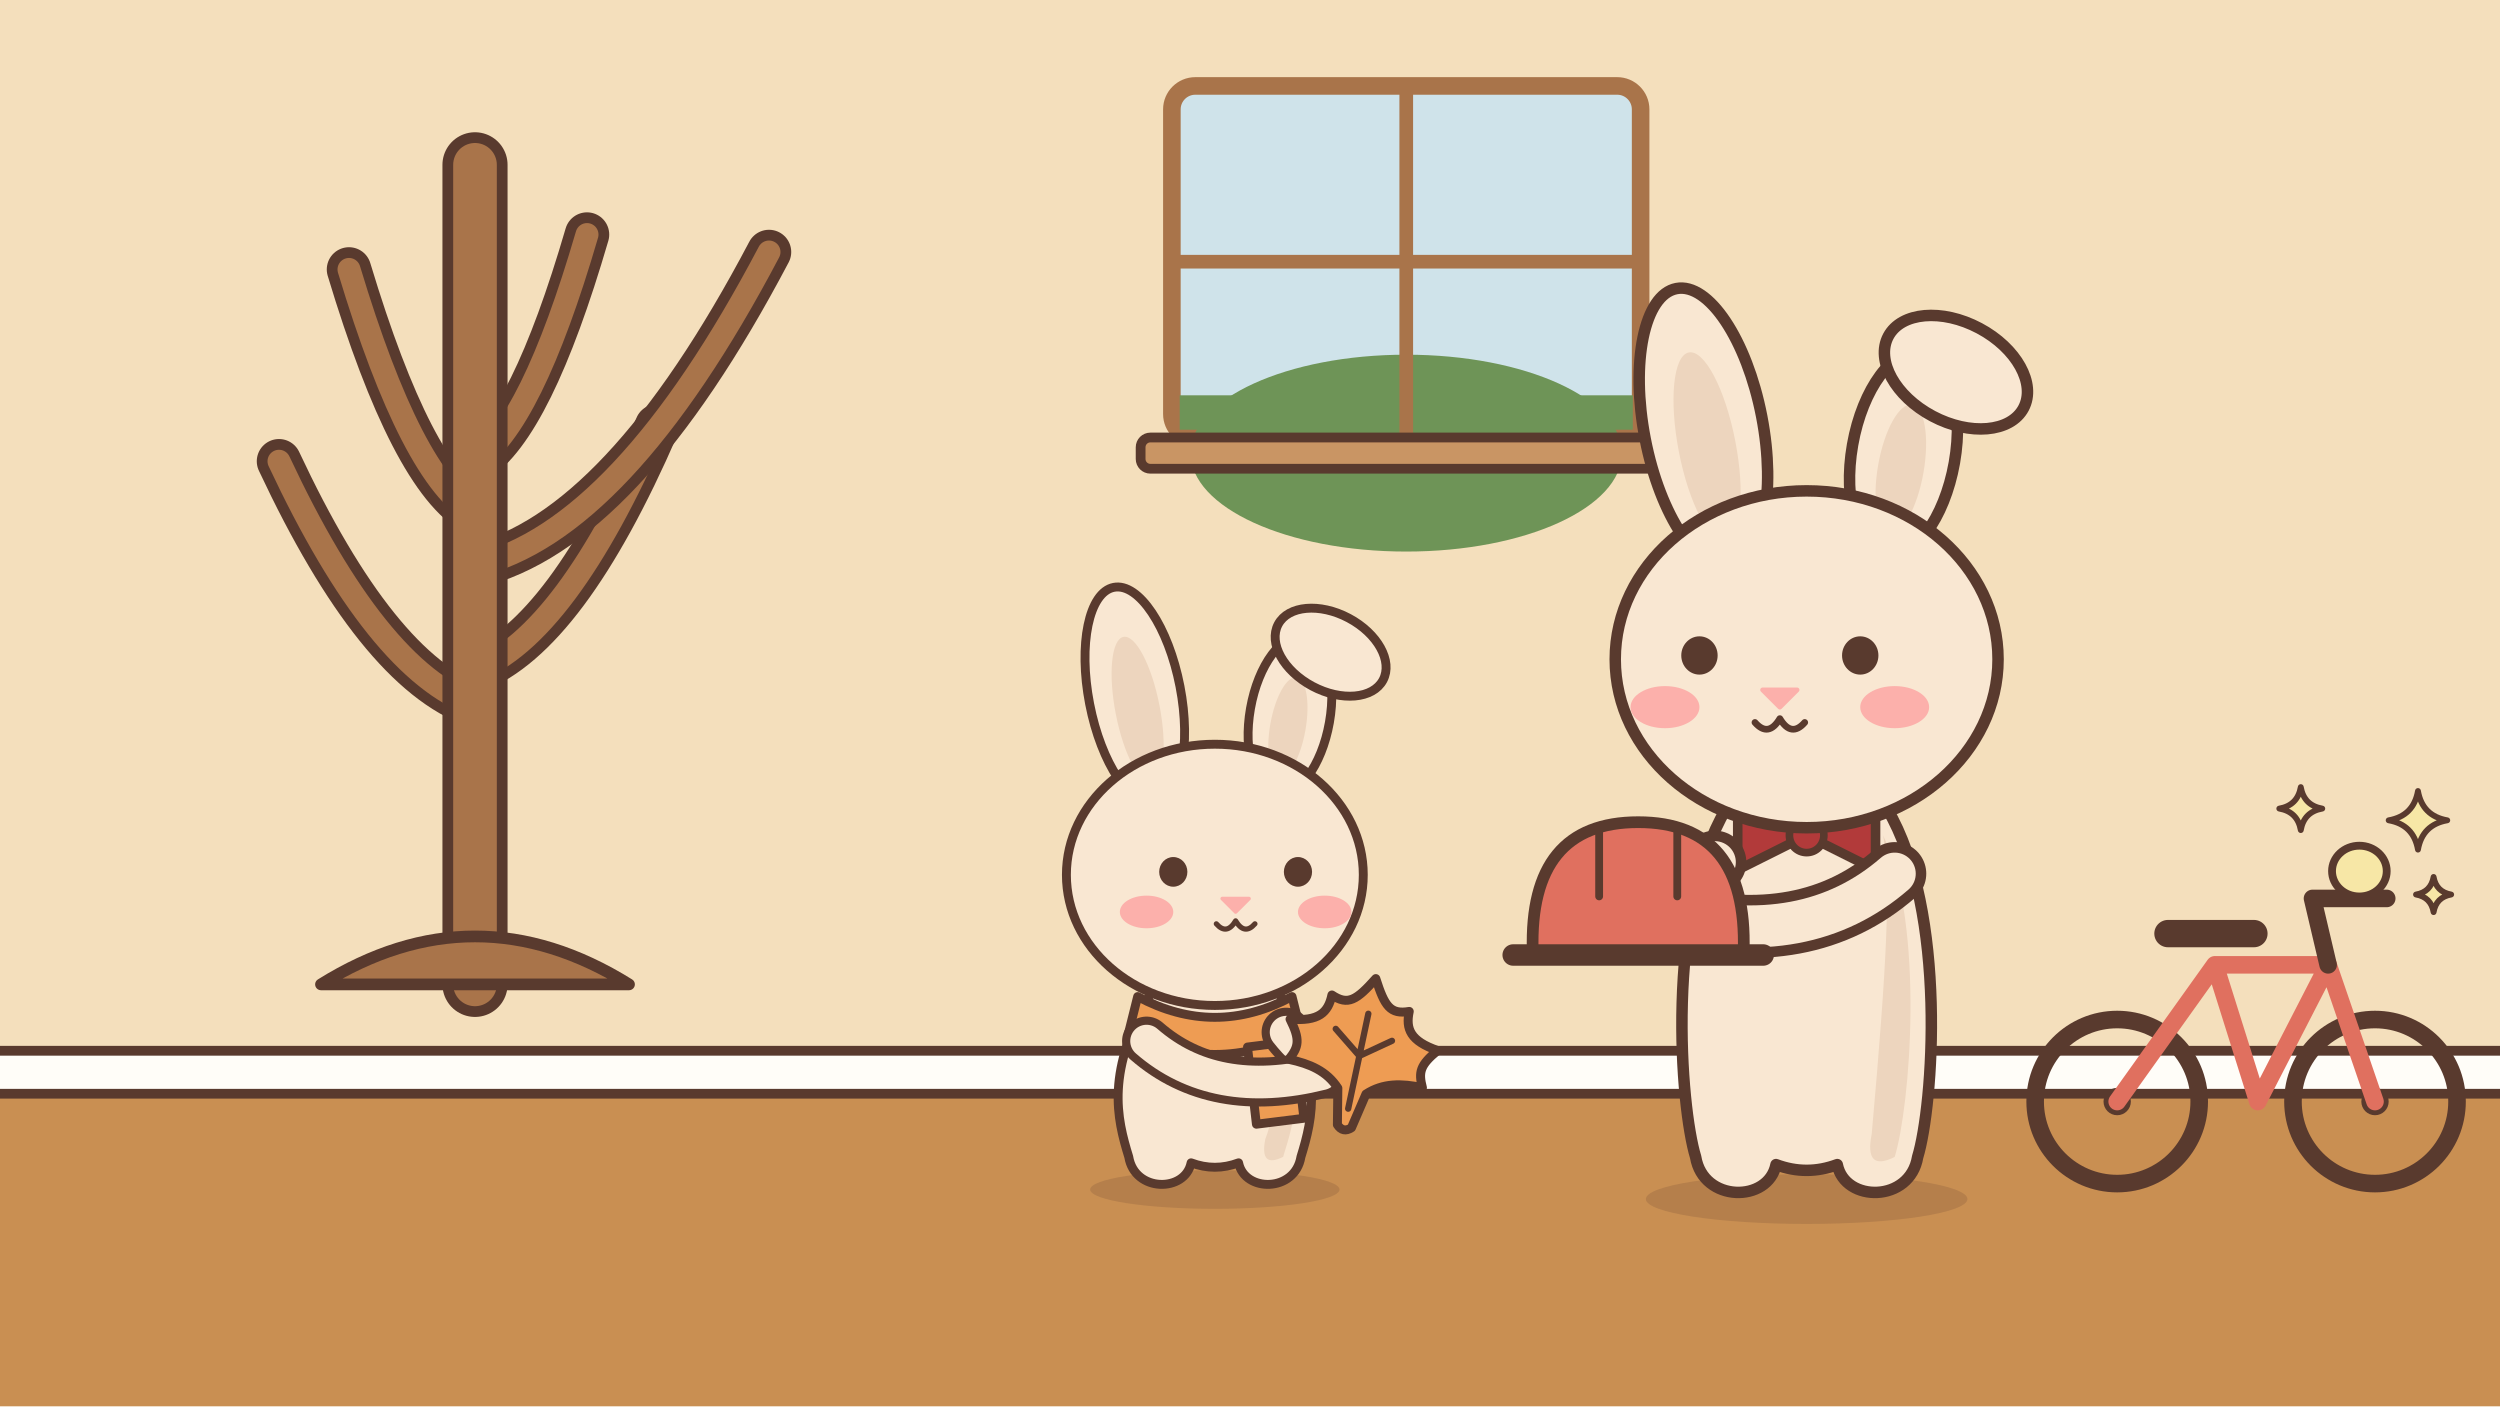
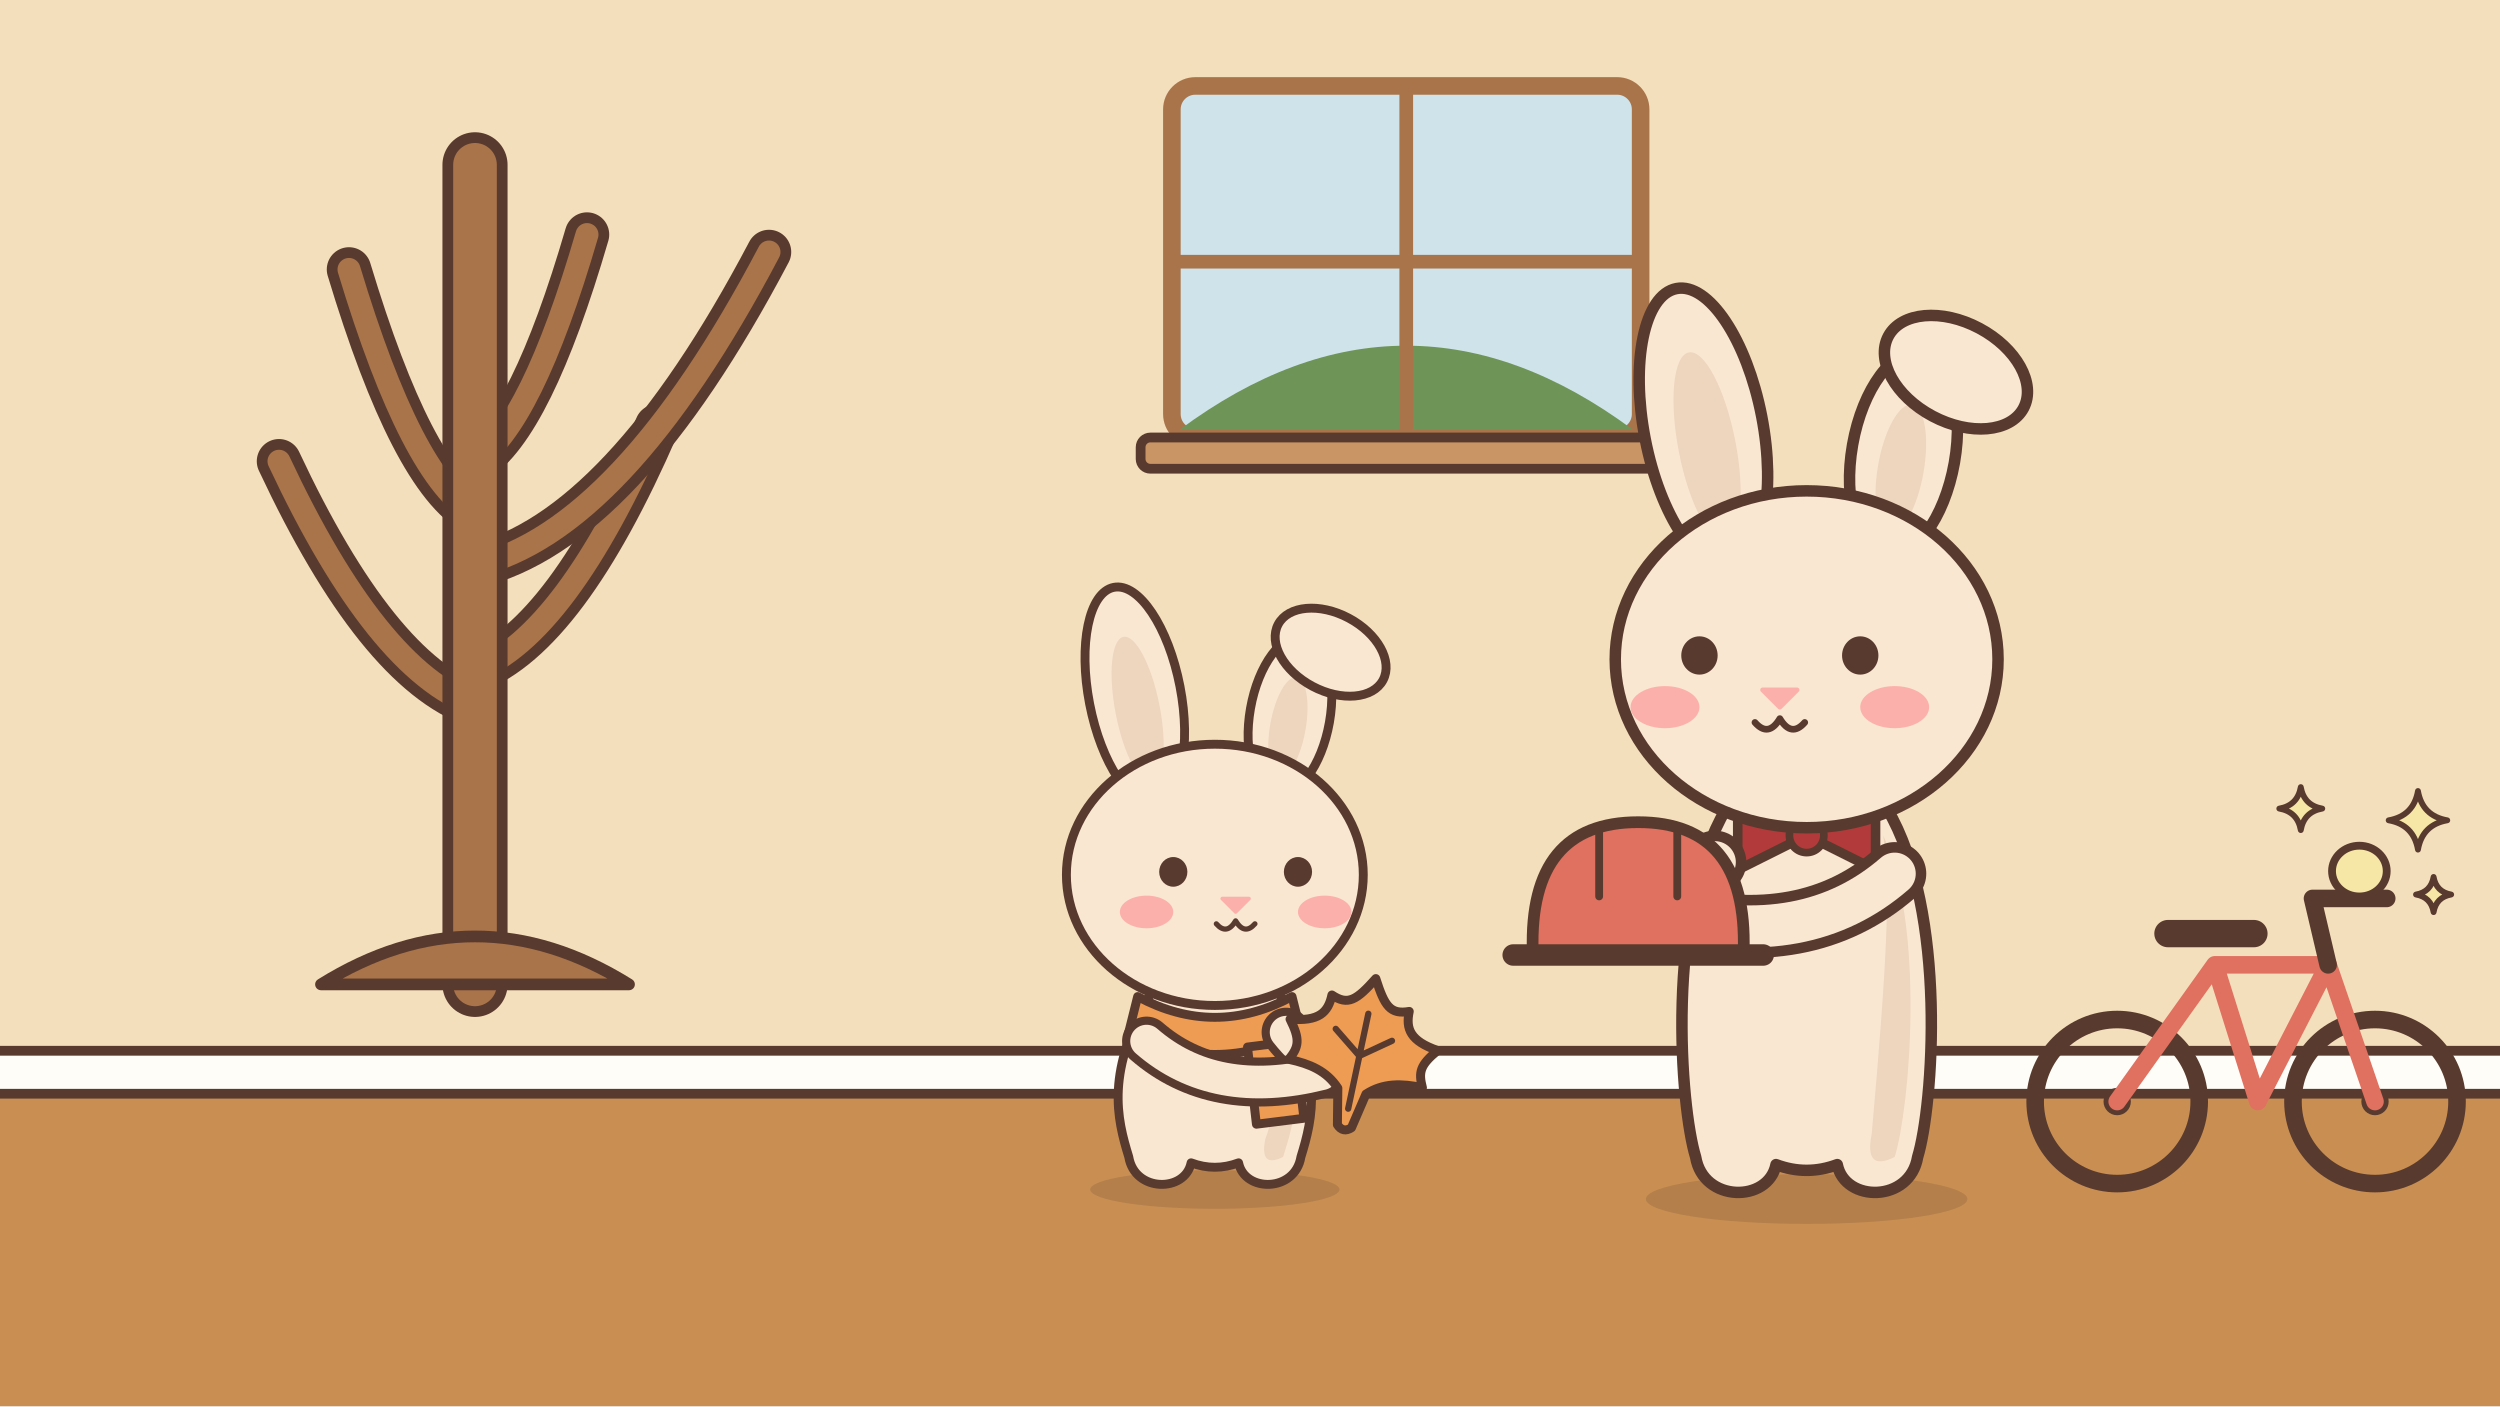
<svg xmlns="http://www.w3.org/2000/svg" viewBox="0 0 1280 720">
  <rect x="0" y="0" width="1280" height="720" rx="0" fill="#F4DFBC" />
  <rect x="0" y="560" width="1280" height="160" rx="0" fill="#C98F52" />
  <rect x="0" y="538" width="1280" height="22" rx="0" fill="#FFFDF8" />
  <path d="M0 538H1280M0 560H1280" fill="none" stroke="#593A2E" stroke-width="5" stroke-linejoin="round" stroke-linecap="round" />
  <rect x="600" y="44" width="240" height="180" rx="12" fill="#CFE3EA" stroke="#A9744A" stroke-width="9" stroke-linejoin="round" stroke-linecap="round" />
-   <ellipse cx="720" cy="232" rx="110.4" ry="50.4" fill="#6E9457" />
-   <rect x="604" y="202.4" width="232" height="17.6" rx="0" fill="#6E9457" />
+   <path d="M604 220Q720 134 836 220Z" fill="#6E9457" />
  <path d="M720 44V224M600 134H840" fill="none" stroke="#A9744A" stroke-width="7" stroke-linejoin="round" stroke-linecap="round" />
  <rect x="584" y="224" width="272" height="16" rx="5" fill="#C99564" stroke="#593A2E" stroke-width="5" stroke-linejoin="round" stroke-linecap="round" />
  <path d="M243.2 361.152Q193.024 343.296 142.848 236.16" fill="none" stroke="#593A2E" stroke-width="22.76" stroke-linejoin="round" stroke-linecap="round" />
  <path d="M243.2 361.152Q193.024 343.296 142.848 236.16" fill="none" stroke="#A9744A" stroke-width="11.76" stroke-linecap="round" stroke-linejoin="round" />
  <path d="M243.2 343.296Q289.792 325.44 336.384 218.304" fill="none" stroke="#593A2E" stroke-width="22.76" stroke-linejoin="round" stroke-linecap="round" />
  <path d="M243.2 343.296Q289.792 325.44 336.384 218.304" fill="none" stroke="#A9744A" stroke-width="11.76" stroke-linecap="round" stroke-linejoin="round" />
  <path d="M243.2 262.944Q210.944 245.088 178.688 137.952" fill="none" stroke="#593A2E" stroke-width="22.76" stroke-linejoin="round" stroke-linecap="round" />
  <path d="M243.2 262.944Q210.944 245.088 178.688 137.952" fill="none" stroke="#A9744A" stroke-width="11.76" stroke-linecap="round" stroke-linejoin="round" />
  <path d="M243.2 236.16Q271.872 218.304 300.544 120.096" fill="none" stroke="#593A2E" stroke-width="22.76" stroke-linejoin="round" stroke-linecap="round" />
  <path d="M243.2 236.16Q271.872 218.304 300.544 120.096" fill="none" stroke="#A9744A" stroke-width="11.76" stroke-linecap="round" stroke-linejoin="round" />
  <path d="M243.2 289.728Q318.464 271.872 393.728 129.024" fill="none" stroke="#593A2E" stroke-width="22.76" stroke-linejoin="round" stroke-linecap="round" />
  <path d="M243.2 289.728Q318.464 271.872 393.728 129.024" fill="none" stroke="#A9744A" stroke-width="11.76" stroke-linecap="round" stroke-linejoin="round" />
  <path d="M243.2 504V84.384" fill="none" stroke="#593A2E" stroke-width="33.344" stroke-linejoin="round" stroke-linecap="round" />
  <path d="M243.2 504V84.384" fill="none" stroke="#A9744A" stroke-width="22.344" stroke-linecap="round" stroke-linejoin="round" />
  <path d="M164.352 504Q243.2 454.896 322.048 504Z" fill="#A9744A" stroke="#593A2E" stroke-width="6" stroke-linejoin="round" stroke-linecap="round" />
  <circle cx="1084" cy="564" r="42" fill="none" stroke="#593A2E" stroke-width="9" stroke-linejoin="round" stroke-linecap="round" />
  <ellipse cx="1084" cy="564" rx="7" ry="7" fill="#593A2E" />
  <circle cx="1216" cy="564" r="42" fill="none" stroke="#593A2E" stroke-width="9" stroke-linejoin="round" stroke-linecap="round" />
  <ellipse cx="1216" cy="564" rx="7" ry="7" fill="#593A2E" />
  <path d="M1084 564L1134 494H1192L1216 564M1134 494L1156 564L1192 494" fill="none" stroke="#E0705F" stroke-width="9" stroke-linejoin="round" stroke-linecap="round" />
  <path d="M1110 478H1154" fill="none" stroke="#593A2E" stroke-width="14" stroke-linejoin="round" stroke-linecap="round" />
  <path d="M1192 494L1184 460H1222" fill="none" stroke="#593A2E" stroke-width="9" stroke-linejoin="round" stroke-linecap="round" />
  <ellipse cx="1208" cy="446" rx="14" ry="13" fill="#F7E7A6" stroke="#593A2E" stroke-width="4" stroke-linejoin="round" stroke-linecap="round" />
  <path d="M1238 405Q1240.25 417.75 1253 420Q1240.25 422.25 1238 435Q1235.75 422.25 1223 420Q1235.75 417.75 1238 405Z" fill="#F7E7A6" stroke="#593A2E" stroke-width="3" stroke-linejoin="round" stroke-linecap="round" />
  <path d="M1178 403Q1179.65 412.35 1189 414Q1179.65 415.65 1178 425Q1176.35 415.65 1167 414Q1176.35 412.35 1178 403Z" fill="#F7E7A6" stroke="#593A2E" stroke-width="3" stroke-linejoin="round" stroke-linecap="round" />
  <path d="M1246 449Q1247.35 456.65 1255 458Q1247.35 459.35 1246 467Q1244.65 459.35 1237 458Q1244.65 456.65 1246 449Z" fill="#F7E7A6" stroke="#593A2E" stroke-width="3" stroke-linejoin="round" stroke-linecap="round" />
  <g transform="translate(925 610) scale(0.98)">
    <ellipse cx="0" cy="4" rx="84" ry="13" fill="rgba(89,58,46,.18)" />
    <g transform="rotate(0)">
      <g transform="rotate(-11 -44 -348)">
        <ellipse cx="-44" cy="-400" rx="31" ry="74" fill="#F9E7D2" stroke="#593A2E" stroke-width="6" stroke-linejoin="round" stroke-linecap="round" />
        <ellipse cx="-44" cy="-390" rx="15" ry="50" fill="#EDD5BE" />
      </g>
      <g transform="rotate(10 44 -348)">
        <ellipse cx="44" cy="-386" rx="27" ry="54" fill="#F9E7D2" stroke="#593A2E" stroke-width="6" stroke-linejoin="round" stroke-linecap="round" />
        <ellipse cx="44" cy="-378" rx="12" ry="34" fill="#EDD5BE" />
      </g>
      <g transform="rotate(28 78 -428)">
        <ellipse cx="78" cy="-428" rx="40" ry="26" fill="#F9E7D2" stroke="#593A2E" stroke-width="6" stroke-linejoin="round" stroke-linecap="round" />
      </g>
      <path d="M-42 -200C-74 -146 -66 -44 -58 -18C-54 6 -20 6 -16 -14Q0 -8 16 -14C20 6 54 6 58 -18C66 -44 74 -146 42 -200Z" fill="#F9E7D2" stroke="#593A2E" stroke-width="6" stroke-linejoin="round" stroke-linecap="round" />
      <path d="M40 -186C62 -138 54 -44 46 -18Q30 -10 34 -30C42 -120 44 -160 40 -186Z" fill="#EDD5BE" />
      <path d="M0 -186L-36 -202V-168ZM0 -186L36 -202V-168Z" fill="#B23A3A" stroke="#593A2E" stroke-width="5" stroke-linejoin="round" stroke-linecap="round" />
      <ellipse cx="0" cy="-186" rx="9" ry="9" fill="#B23A3A" stroke="#593A2E" stroke-width="4" stroke-linejoin="round" stroke-linecap="round" />
      <path d="M-48 -172Q-70 -144 -92 -150" fill="none" stroke="#593A2E" stroke-width="33" stroke-linejoin="round" stroke-linecap="round" />
      <path d="M-48 -172Q-70 -144 -92 -150" fill="none" stroke="#F9E7D2" stroke-width="22" stroke-linecap="round" stroke-linejoin="round" />
      <path d="M46 -166Q0 -126 -72 -144" fill="none" stroke="#593A2E" stroke-width="33" stroke-linejoin="round" stroke-linecap="round" />
      <path d="M46 -166Q0 -126 -72 -144" fill="none" stroke="#F9E7D2" stroke-width="22" stroke-linecap="round" stroke-linejoin="round" />
      <ellipse cx="0" cy="-278" rx="100" ry="88" fill="#F9E7D2" stroke="#593A2E" stroke-width="6" stroke-linejoin="round" stroke-linecap="round" />
      <ellipse cx="-74" cy="-253" rx="18" ry="11" fill="#FCB0AB" />
      <ellipse cx="46" cy="-253" rx="18" ry="11" fill="#FCB0AB" />
      <ellipse cx="-56" cy="-280" rx="9.5" ry="10" fill="#593A2E" />
      <ellipse cx="28" cy="-280" rx="9.5" ry="10" fill="#593A2E" />
      <path d="M-23 -262H-5L-14 -253Z" fill="#FCB0AB" stroke="#FCB0AB" stroke-width="2.5" stroke-linejoin="round" stroke-linecap="round" />
      <path d="M-27 -245Q-20 -237 -14 -247Q-8 -237 -1 -245" fill="none" stroke="#593A2E" stroke-width="3.5" stroke-linejoin="round" stroke-linecap="round" />
    </g>
  </g>
  <g transform="translate(838.76 464.96)">
    <path d="M-54 22Q-56 -44 0 -44Q56 -44 54 22Z" fill="#E0705F" stroke="#593A2E" stroke-width="6" stroke-linejoin="round" stroke-linecap="round" />
    <path d="M-20 -40V-6M20 -40V-6" fill="none" stroke="#593A2E" stroke-width="4" stroke-linejoin="round" stroke-linecap="round" />
    <path d="M-64 24H64" fill="none" stroke="#593A2E" stroke-width="11" stroke-linejoin="round" stroke-linecap="round" />
  </g>
  <g transform="translate(622 606) scale(0.76)">
    <ellipse cx="0" cy="4" rx="84" ry="13" fill="rgba(89,58,46,.18)" />
    <g transform="rotate(0)">
      <g transform="rotate(-11 -44 -278)">
        <ellipse cx="-44" cy="-330" rx="31" ry="74" fill="#F9E7D2" stroke="#593A2E" stroke-width="6" stroke-linejoin="round" stroke-linecap="round" />
        <ellipse cx="-44" cy="-320" rx="15" ry="50" fill="#EDD5BE" />
      </g>
      <g transform="rotate(10 44 -278)">
        <ellipse cx="44" cy="-316" rx="27" ry="54" fill="#F9E7D2" stroke="#593A2E" stroke-width="6" stroke-linejoin="round" stroke-linecap="round" />
        <ellipse cx="44" cy="-308" rx="12" ry="34" fill="#EDD5BE" />
      </g>
      <g transform="rotate(28 78 -358)">
        <ellipse cx="78" cy="-358" rx="40" ry="26" fill="#F9E7D2" stroke="#593A2E" stroke-width="6" stroke-linejoin="round" stroke-linecap="round" />
      </g>
      <path d="M-42 -130C-74 -76 -66 -44 -58 -18C-54 6 -20 6 -16 -14Q0 -8 16 -14C20 6 54 6 58 -18C66 -44 74 -76 42 -130Z" fill="#F9E7D2" stroke="#593A2E" stroke-width="6" stroke-linejoin="round" stroke-linecap="round" />
      <path d="M40 -116C62 -68 54 -44 46 -18Q30 -10 34 -30C42 -50 44 -90 40 -116Z" fill="#EDD5BE" />
      <path d="M-52 -126Q0 -98 52 -126L58 -102Q0 -72 -58 -102Z" fill="#EE9C53" stroke="#593A2E" stroke-width="6" stroke-linejoin="round" stroke-linecap="round" />
      <path d="M22 -92L54 -96L60 -44L28 -40Z" fill="#EE9C53" stroke="#593A2E" stroke-width="6" stroke-linejoin="round" stroke-linecap="round" />
      <path d="M30 -72L56 -76" fill="none" stroke="#BC6634" stroke-width="4" stroke-linejoin="round" stroke-linecap="round" />
      <path d="M48 -102Q70 -74 92 -80" fill="none" stroke="#593A2E" stroke-width="33" stroke-linejoin="round" stroke-linecap="round" />
      <path d="M48 -102Q70 -74 92 -80" fill="none" stroke="#F9E7D2" stroke-width="22" stroke-linecap="round" stroke-linejoin="round" />
      <path d="M-46 -96Q0 -56 72 -74" fill="none" stroke="#593A2E" stroke-width="33" stroke-linejoin="round" stroke-linecap="round" />
      <path d="M-46 -96Q0 -56 72 -74" fill="none" stroke="#F9E7D2" stroke-width="22" stroke-linecap="round" stroke-linejoin="round" />
      <ellipse cx="0" cy="-208" rx="100" ry="88" fill="#F9E7D2" stroke="#593A2E" stroke-width="6" stroke-linejoin="round" stroke-linecap="round" />
      <ellipse cx="-46" cy="-183" rx="18" ry="11" fill="#FCB0AB" />
      <ellipse cx="74" cy="-183" rx="18" ry="11" fill="#FCB0AB" />
      <ellipse cx="-28" cy="-210" rx="9.5" ry="10" fill="#593A2E" />
      <ellipse cx="56" cy="-210" rx="9.5" ry="10" fill="#593A2E" />
      <path d="M5 -192H23L14 -183Z" fill="#FCB0AB" stroke="#FCB0AB" stroke-width="2.5" stroke-linejoin="round" stroke-linecap="round" />
      <path d="M1 -175Q8 -167 14 -177Q20 -167 27 -175" fill="none" stroke="#593A2E" stroke-width="3.5" stroke-linejoin="round" stroke-linecap="round" />
    </g>
  </g>
  <g transform="translate(696 540.64) rotate(12) scale(0.92) translate(-50 -50)">
    <path d="M50 6C58 20 62 24 72 20C72 30 76 36 92 38C84 48 84 52 88 60C76 60 66 62 58 70L54 90Q50 94 46 90L42 70C34 62 24 60 12 60C16 52 16 48 8 38C24 36 28 30 28 20C38 24 42 20 50 6Z" fill="#EE9C53" stroke="#593A2E" stroke-width="5" stroke-linejoin="round" stroke-linecap="round" />
    <path d="M50 26L50 80M50 50L34 38M50 50L66 38" fill="none" stroke="#593A2E" stroke-width="3.5" stroke-linejoin="round" stroke-linecap="round" />
  </g>
</svg>
